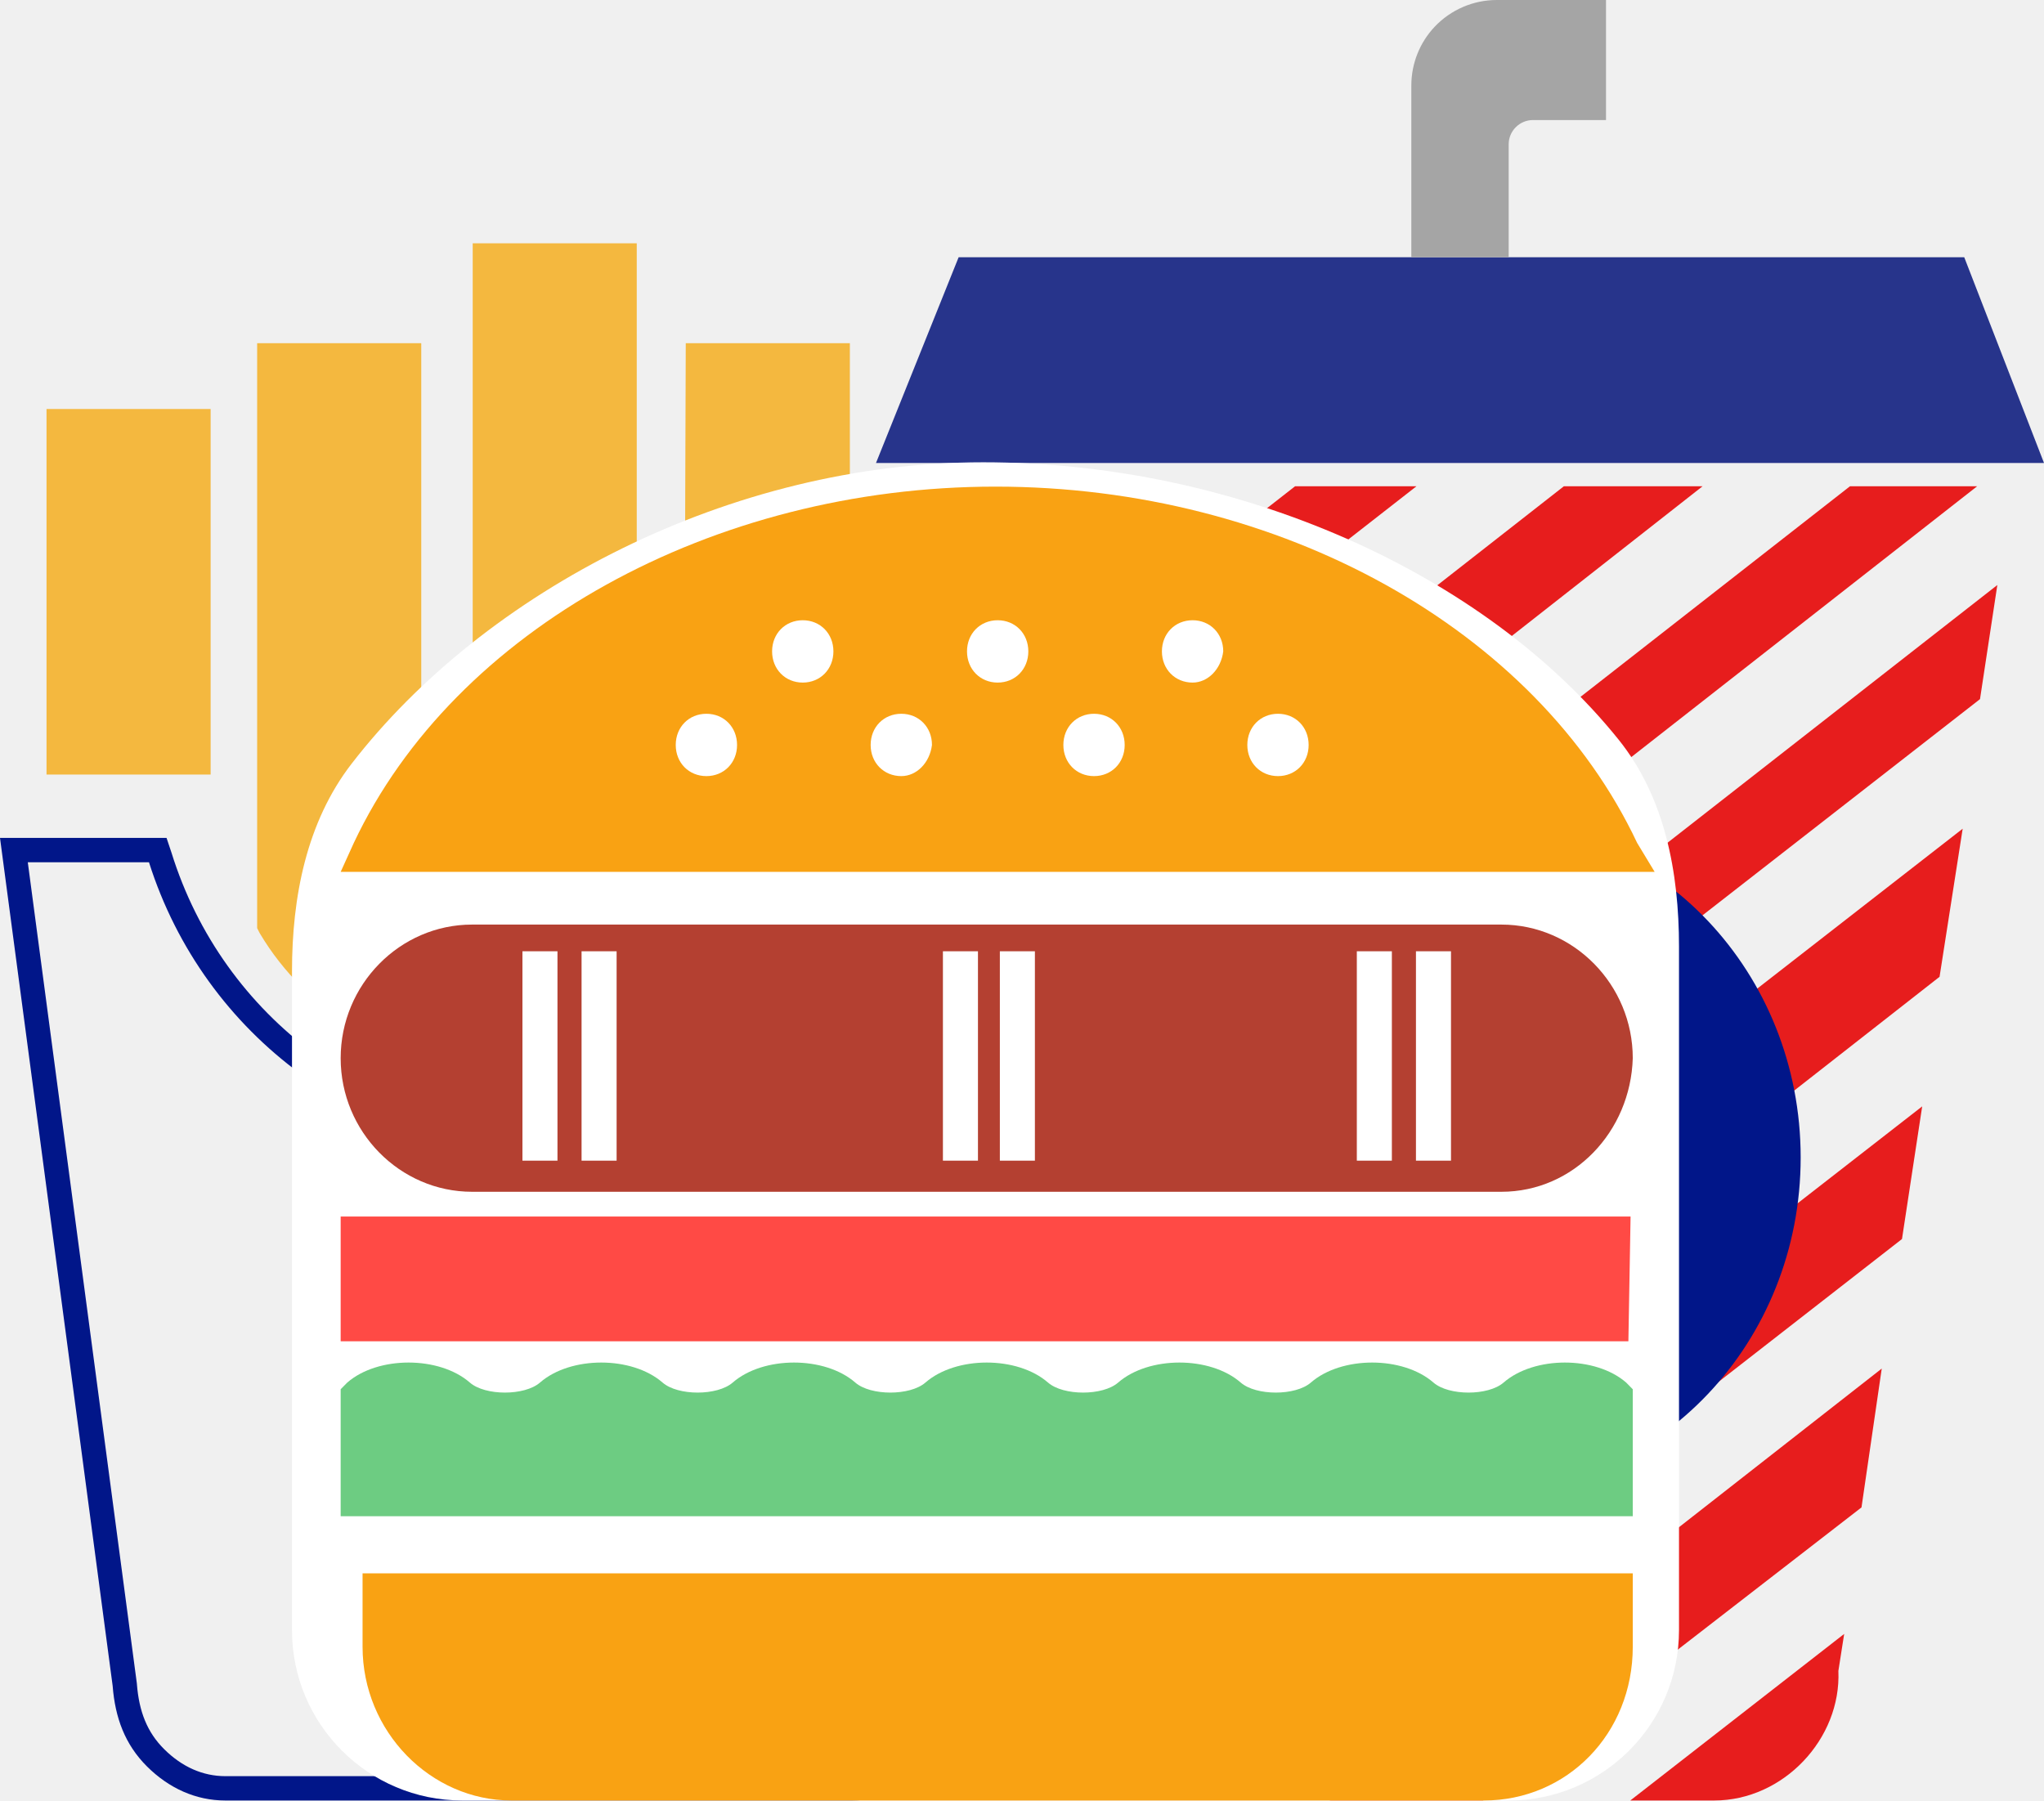
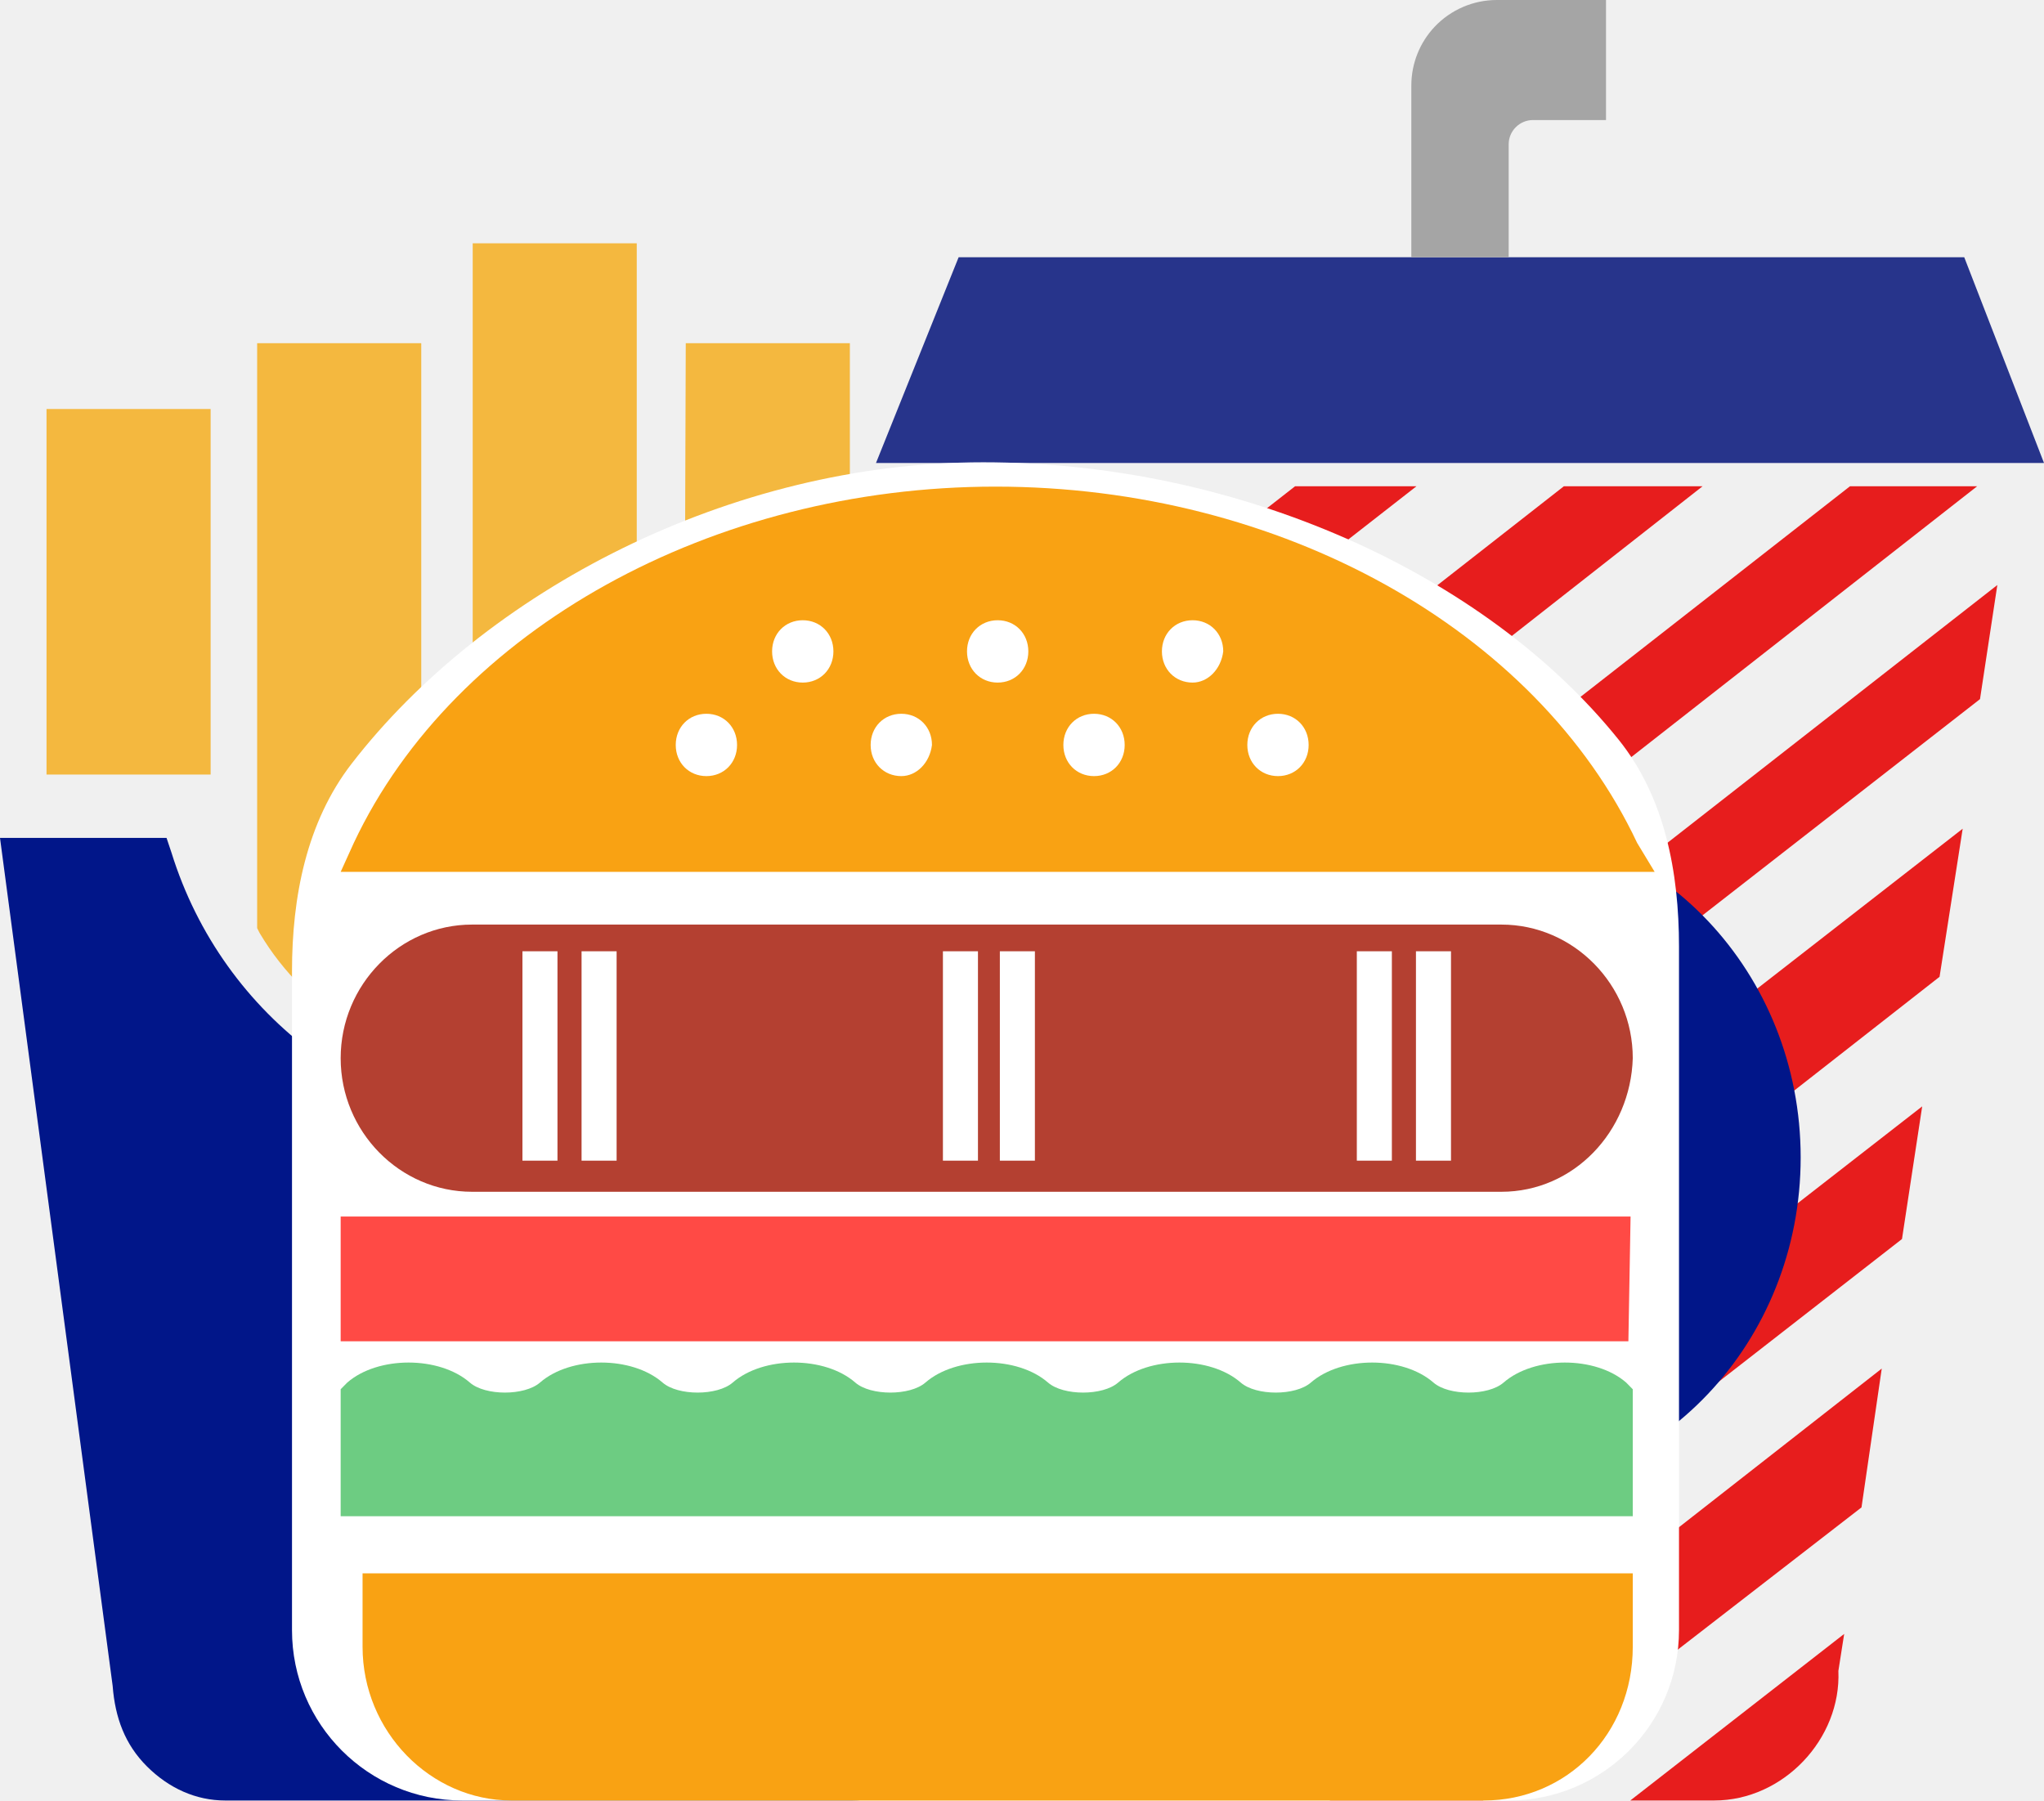
<svg xmlns="http://www.w3.org/2000/svg" width="42" height="37" viewBox="0 0 42 37" fill="none">
  <path d="M38.013 9.993L21.385 22.989L21.682 24.828L40.626 9.993H38.013Z" fill="#E71D1D" />
  <path d="M41.041 12.022L21.979 26.92L22.216 28.758L40.685 14.367L41.041 12.022Z" fill="#E71D1D" />
  <path d="M19.485 9.993L19.9 12.909L23.582 9.993H19.485Z" fill="#E71D1D" />
  <path d="M39.497 22.736L23.285 35.352C23.523 35.986 23.998 36.493 24.592 36.746L39.082 25.462L39.497 22.736Z" fill="#E71D1D" />
  <path d="M32.134 9.993L20.791 18.868L21.088 20.897L34.984 9.993H32.134Z" fill="#E71D1D" />
  <path d="M26.611 9.993L20.197 15.001L20.494 16.713L29.105 9.993H26.611Z" fill="#E71D1D" />
  <path d="M40.329 17.03L22.573 30.85L22.929 33.323L39.854 20.073L40.329 17.03Z" fill="#E71D1D" />
  <path d="M38.666 28.124L27.323 37H30.471L38.25 30.977L38.666 28.124Z" fill="#E71D1D" />
  <path d="M33.499 37H35.222C36.647 37 37.835 35.732 37.775 34.337L37.894 33.577L33.499 37Z" fill="#E71D1D" />
  <path d="M40.361 5.286L42 9.514H18L19.698 5.286H40.361Z" fill="#27348B" />
  <path d="M31 2.967C31 2.691 31.224 2.467 31.5 2.467H33V0H30.756C30.273 0 29.812 0.199 29.48 0.549C29.172 0.875 29 1.307 29 1.756V5.286H31V2.967Z" fill="#A5A5A5" />
  <path d="M37 23.786C37 27.581 34.09 30.657 30.5 30.657C26.91 30.657 24 27.581 24 23.786C24 19.991 26.91 16.914 30.5 16.914C34.09 16.914 37 19.991 37 23.786Z" fill="#011689" />
  <path d="M0.956 8.405H4.328V15.917H0.956V8.405Z" fill="#F4B83F" />
  <path d="M14.091 7.053H17.463V18.872L17.362 18.972C17.362 18.972 17.06 19.473 16.557 19.973C15.903 20.674 15.248 21.125 14.645 21.326L14.041 21.526L14.091 7.053Z" fill="#F4B83F" />
  <path d="M10.065 22.027L9.713 21.926V5H13.084V21.826L12.783 21.926C12.783 21.926 12.128 22.177 11.273 22.177C10.87 22.177 10.417 22.127 10.065 22.027Z" fill="#F4B83F" />
  <path d="M8.052 21.576C8.002 21.526 6.341 20.875 5.334 19.172L5.284 19.072V7.053H8.656V21.826L8.052 21.576Z" fill="#F4B83F" />
-   <path fill-rule="evenodd" clip-rule="evenodd" d="M2.812 34.594L2.813 34.608C2.857 35.171 3.024 35.598 3.372 35.944C3.743 36.314 4.174 36.5 4.63 36.5H17.513C17.98 36.5 18.459 36.305 18.821 35.944C19.183 35.584 19.378 35.109 19.378 34.646V34.608L21.963 17.719H19.484C18.347 21.305 15.047 23.729 11.273 23.729C7.498 23.729 4.198 21.305 3.061 17.719H0.571L2.812 34.594ZM2.315 34.646C2.365 35.297 2.567 35.848 3.019 36.299C3.472 36.75 4.026 37 4.63 37H17.513C18.117 37 18.721 36.75 19.174 36.299C19.627 35.848 19.878 35.247 19.878 34.646L22.546 17.219H19.123L19.023 17.52C17.966 20.925 14.846 23.229 11.273 23.229C7.7 23.229 4.58 20.925 3.523 17.52L3.422 17.219H0L2.315 34.646Z" fill="#011689" />
+   <path fillRule="evenodd" clipRule="evenodd" d="M2.812 34.594L2.813 34.608C2.857 35.171 3.024 35.598 3.372 35.944C3.743 36.314 4.174 36.5 4.63 36.5H17.513C17.98 36.5 18.459 36.305 18.821 35.944C19.183 35.584 19.378 35.109 19.378 34.646V34.608L21.963 17.719H19.484C18.347 21.305 15.047 23.729 11.273 23.729C7.498 23.729 4.198 21.305 3.061 17.719H0.571L2.812 34.594ZM2.315 34.646C2.365 35.297 2.567 35.848 3.019 36.299C3.472 36.75 4.026 37 4.63 37H17.513C18.117 37 18.721 36.75 19.174 36.299C19.627 35.848 19.878 35.247 19.878 34.646L22.546 17.219H19.123L19.023 17.52C17.966 20.925 14.846 23.229 11.273 23.229C7.7 23.229 4.58 20.925 3.523 17.52L3.422 17.219H0L2.315 34.646Z" fill="#011689" />
  <path d="M34.5 19.45C34.5 17.929 34.21 16.382 33.257 15.197C30.505 11.776 25.439 9.5 20.203 9.5C14.996 9.5 9.962 12.152 7.225 15.694C6.296 16.897 6 18.439 6 19.959V33.5C6 35.433 7.567 37 9.5 37H31C32.933 37 34.5 35.433 34.5 33.5L34.5 19.45Z" fill="white" />
  <path d="M7 31.158V28.549L7.135 28.412C7.765 27.863 9.025 27.863 9.655 28.412C9.97 28.686 10.78 28.686 11.095 28.412C11.725 27.863 12.985 27.863 13.615 28.412C13.93 28.686 14.74 28.686 15.055 28.412C15.685 27.863 16.945 27.863 17.575 28.412C17.89 28.686 18.7 28.686 19.015 28.412C19.645 27.863 20.905 27.863 21.535 28.412C21.85 28.686 22.66 28.686 22.975 28.412C23.605 27.863 24.865 27.863 25.495 28.412C25.81 28.686 26.62 28.686 26.935 28.412C27.565 27.863 28.825 27.863 29.455 28.412C29.77 28.686 30.58 28.686 30.895 28.412C31.525 27.863 32.785 27.863 33.415 28.412L33.55 28.549V31.158H7Z" fill="#6DCC82" />
  <path d="M33.46 27.563H7V25H33.505L33.46 27.563Z" fill="#FF4A45" />
  <path d="M30.49 37H10.51C8.845 37 7.45 35.581 7.45 33.842V32.332H33.55V33.842C33.55 35.627 32.2 37 30.49 37Z" fill="#F9A213" />
  <path d="M30.85 19H9.7C8.215 19 7 20.236 7 21.746C7 23.256 8.215 24.491 9.7 24.491H30.85C32.335 24.491 33.505 23.256 33.55 21.746C33.55 20.236 32.335 19 30.85 19ZM11.455 23.851H10.735V19.549H11.455V23.851ZM12.67 23.851H11.95V19.549H12.67V23.851ZM20.095 23.851H19.375V19.549H20.095V23.851ZM21.265 23.851H20.545V19.549H21.265V23.851ZM28.6 23.851H27.88V19.549H28.6V23.851ZM29.815 23.851H29.095V19.549H29.815V23.851Z" fill="#B44031" />
  <path d="M33.64 17.322C31.57 12.929 26.305 10 20.455 10C14.65 10 9.34 12.929 7.27 17.322L7 17.917H34L33.64 17.322ZM14.515 15.949C14.155 15.949 13.885 15.675 13.885 15.309C13.885 14.942 14.155 14.668 14.515 14.668C14.875 14.668 15.145 14.942 15.145 15.309C15.145 15.675 14.875 15.949 14.515 15.949ZM16.495 14.027C16.135 14.027 15.865 13.752 15.865 13.386C15.865 13.02 16.135 12.746 16.495 12.746C16.855 12.746 17.125 13.02 17.125 13.386C17.125 13.752 16.855 14.027 16.495 14.027ZM18.52 15.949C18.16 15.949 17.89 15.675 17.89 15.309C17.89 14.942 18.16 14.668 18.52 14.668C18.88 14.668 19.15 14.942 19.15 15.309C19.105 15.675 18.835 15.949 18.52 15.949ZM20.5 14.027C20.14 14.027 19.87 13.752 19.87 13.386C19.87 13.02 20.14 12.746 20.5 12.746C20.86 12.746 21.13 13.02 21.13 13.386C21.13 13.752 20.86 14.027 20.5 14.027ZM22.48 15.949C22.12 15.949 21.85 15.675 21.85 15.309C21.85 14.942 22.12 14.668 22.48 14.668C22.84 14.668 23.11 14.942 23.11 15.309C23.11 15.675 22.84 15.949 22.48 15.949ZM24.505 14.027C24.145 14.027 23.875 13.752 23.875 13.386C23.875 13.02 24.145 12.746 24.505 12.746C24.865 12.746 25.135 13.02 25.135 13.386C25.09 13.752 24.82 14.027 24.505 14.027ZM26.26 15.949C25.9 15.949 25.63 15.675 25.63 15.309C25.63 14.942 25.9 14.668 26.26 14.668C26.62 14.668 26.89 14.942 26.89 15.309C26.89 15.675 26.62 15.949 26.26 15.949Z" fill="#F9A213" />
</svg>
